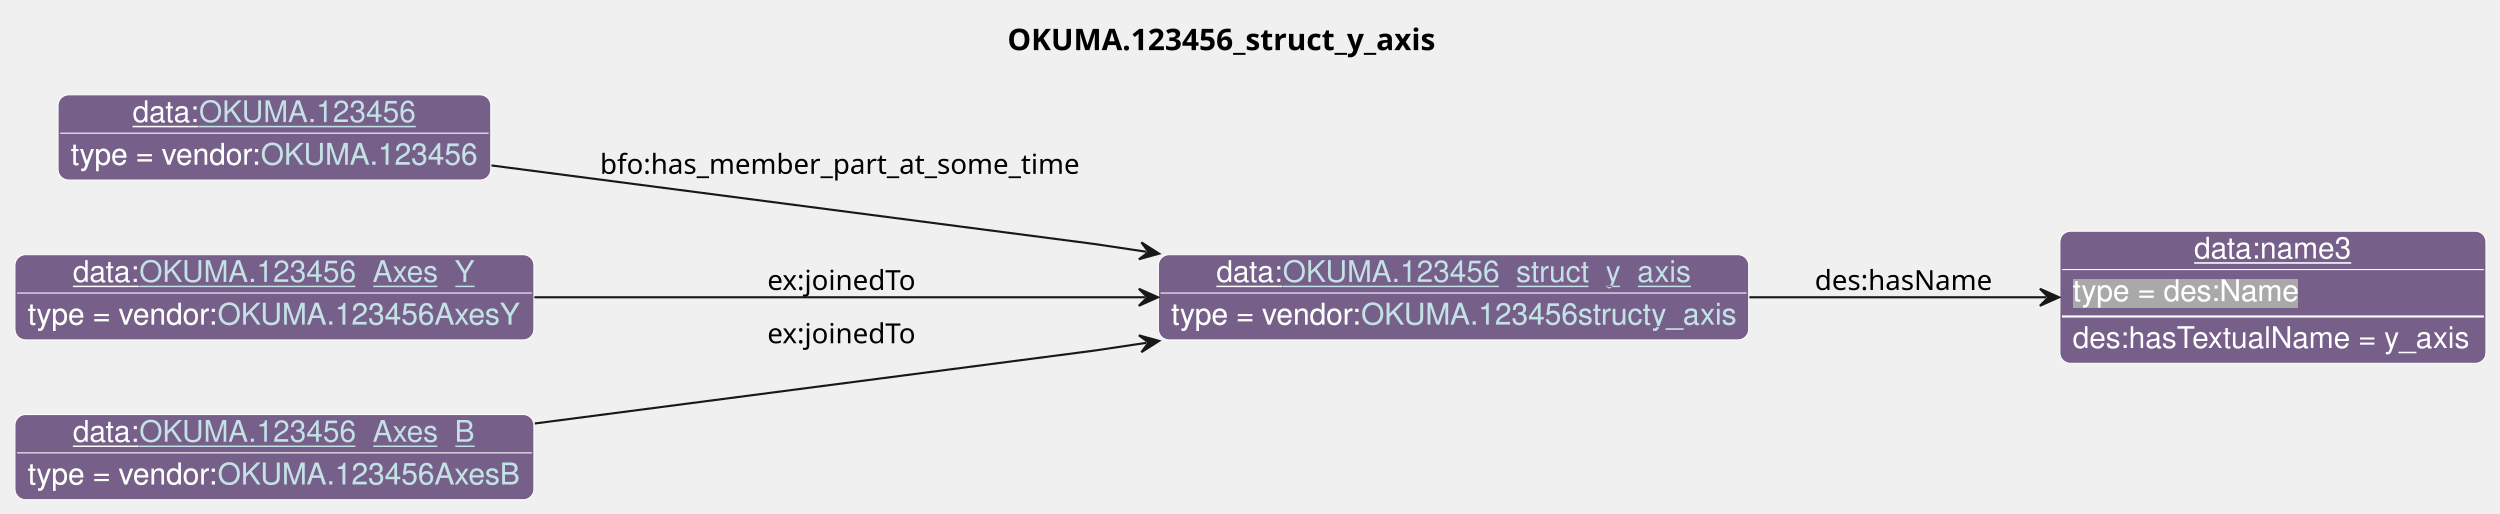
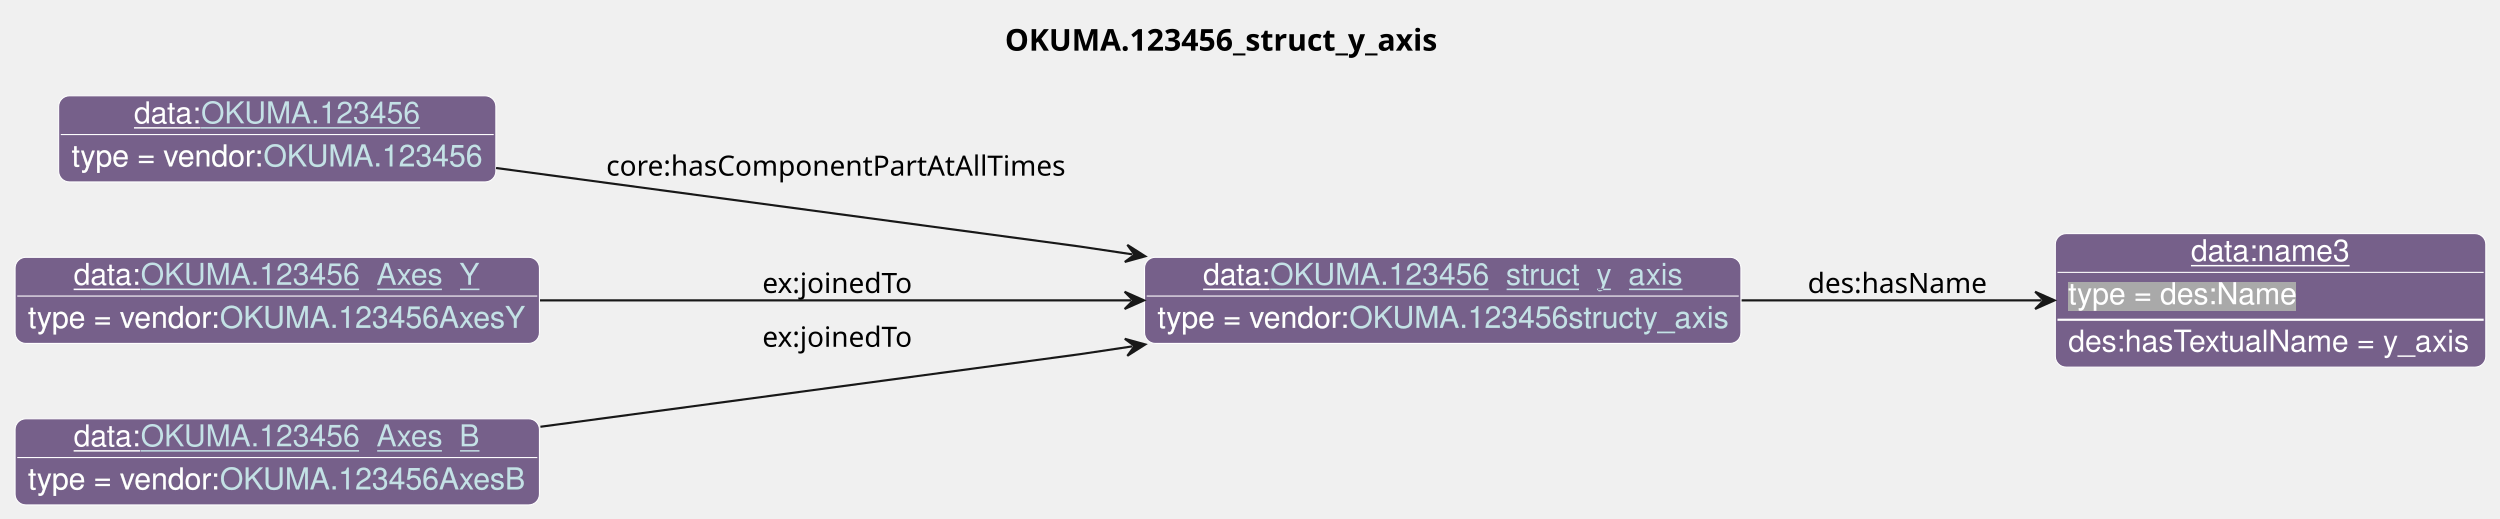
- <svg xmlns="http://www.w3.org/2000/svg" xmlns:xlink="http://www.w3.org/1999/xlink" contentStyleType="text/css" data-diagram-type="CLASS" height="241px" preserveAspectRatio="none" style="width:1173px;height:241px;background:#FFFFFF;" version="1.1" viewBox="0 0 1173 241" width="1173px" zoomAndPan="magnify">
+ <svg xmlns="http://www.w3.org/2000/svg" xmlns:xlink="http://www.w3.org/1999/xlink" contentStyleType="text/css" data-diagram-type="CLASS" height="241px" preserveAspectRatio="none" style="width:1161px;height:241px;background:#FFFFFF;" version="1.1" viewBox="0 0 1161 241" width="1161px" zoomAndPan="magnify">
  <defs>
-     <filter height="1" id="b1naj5z16e71ta0" width="1" x="0" y="0">
+     <filter height="1" id="b3mz0tgx39tmy0" width="1" x="0" y="0">
      <feFlood flood-color="#76608A" result="flood" />
      <feComposite in="SourceGraphic" in2="flood" operator="over" />
    </filter>
-     <filter height="1" id="b1naj5z16e71ta1" width="1" x="0" y="0">
+     <filter height="1" id="b3mz0tgx39tmy1" width="1" x="0" y="0">
      <feFlood flood-color="#A9A9A9" result="flood" />
      <feComposite in="SourceGraphic" in2="flood" operator="over" />
    </filter>
  </defs>
  <g>
    <g class="title" data-source-line="13">
-       <text fill="#000000" font-family="sans-serif" font-size="14" font-weight="bold" lengthAdjust="spacing" textLength="214.067" x="472.675" y="23.535">OKUMA.123456_struct_y_axis</text>
+       <text fill="#000000" font-family="sans-serif" font-size="14" font-weight="bold" lengthAdjust="spacing" textLength="214.067" x="466.675" y="23.535">OKUMA.123456_struct_y_axis</text>
    </g>
    <g class="entity" data-entity="o0" data-source-line="131" data-uid="ent0002" id="entity_o0">
-       <rect fill="#76608A" height="40" rx="5" ry="5" style="stroke:#FFFFFF;stroke-width:0.5;" width="276.968" x="543.52" y="119.488" />
-       <text fill="#FFFFFF" font-family="Helvetica" font-size="14" lengthAdjust="spacing" text-decoration="underline" textLength="31.138" x="570.722" y="132.269">data:</text>
+       <rect fill="#76608A" height="40" rx="5" ry="5" style="stroke:#FFFFFF;stroke-width:0.5;" width="276.968" x="531.52" y="119.488" />
+       <text fill="#FFFFFF" font-family="Helvetica" font-size="14" lengthAdjust="spacing" text-decoration="underline" textLength="31.138" x="558.722" y="132.269">data:</text>
      <a href="./OKUMA.123456_struct_y_axis.html" target="_top" title="./OKUMA.123456_struct_y_axis.html" xlink:actuate="onRequest" xlink:href="./OKUMA.123456_struct_y_axis.html" xlink:show="new" xlink:title="./OKUMA.123456_struct_y_axis.html" xlink:type="simple">
-         <text fill="#C4E1E6" font-family="Helvetica" font-size="14" lengthAdjust="spacing" text-decoration="underline" textLength="191.427" x="601.859" y="132.269">OKUMA.123456_struct_y_axis</text>
+         <text fill="#C4E1E6" font-family="Helvetica" font-size="14" lengthAdjust="spacing" text-decoration="underline" textLength="191.427" x="589.859" y="132.269">OKUMA.123456_struct_y_axis</text>
      </a>
-       <line style="stroke:#FFFFFF;stroke-width:0.5;" x1="544.52" x2="819.488" y1="137.488" y2="137.488" />
-       <text fill="#FFFFFF" filter="url(#b1naj5z16e71ta0)" font-family="Helvetica" font-size="14" lengthAdjust="spacing" textLength="89.113" x="549.52" y="152.269">type = vendor:</text>
+       <line style="stroke:#FFFFFF;stroke-width:0.5;" x1="532.52" x2="807.488" y1="137.488" y2="137.488" />
+       <text fill="#FFFFFF" filter="url(#b3mz0tgx39tmy0)" font-family="Helvetica" font-size="14" lengthAdjust="spacing" textLength="89.113" x="537.52" y="152.269">type = vendor:</text>
      <a href="../OKUMA.html#OKUMA.123456structy_axis" target="_top" title="../OKUMA.html#OKUMA.123456structy_axis" xlink:actuate="onRequest" xlink:href="../OKUMA.html#OKUMA.123456structy_axis" xlink:show="new" xlink:title="../OKUMA.html#OKUMA.123456structy_axis" xlink:type="simple">
-         <text fill="#C4E1E6" filter="url(#b1naj5z16e71ta0)" font-family="Helvetica" font-size="14" lengthAdjust="spacing" textLength="175.855" x="638.633" y="152.269">OKUMA.123456structy_axis</text>
-         <line style="stroke:#76608A;stroke-width:0.5;" x1="638.633" x2="814.488" y1="153.269" y2="153.269" />
+         <text fill="#C4E1E6" filter="url(#b3mz0tgx39tmy0)" font-family="Helvetica" font-size="14" lengthAdjust="spacing" textLength="175.855" x="626.633" y="152.269">OKUMA.123456structy_axis</text>
+         <line style="stroke:#76608A;stroke-width:0.5;" x1="626.633" x2="802.488" y1="153.269" y2="153.269" />
      </a>
    </g>
    <g class="entity" data-entity="o1" data-source-line="131" data-uid="ent0003" id="entity_o1">
-       <rect fill="#76608A" height="62" rx="5" ry="5" style="stroke:#FFFFFF;stroke-width:0.5;" width="199.927" x="966.49" y="108.488" />
-       <text fill="#FFFFFF" font-family="Helvetica" font-size="14" lengthAdjust="spacing" text-decoration="underline" textLength="73.944" x="1029.481" y="121.269">data:name3</text>
-       <line style="stroke:#FFFFFF;stroke-width:0.5;" x1="967.49" x2="1165.417" y1="126.488" y2="126.488" />
-       <text fill="#FFFFFF" filter="url(#b1naj5z16e71ta1)" font-family="Helvetica" font-size="14" lengthAdjust="spacing" textLength="106.224" x="972.49" y="141.269">type = des:Name</text>
-       <line style="stroke:#FFFFFF;stroke-width:1;" x1="967.49" x2="1165.417" y1="148.488" y2="148.488" />
-       <text fill="#FFFFFF" font-family="Helvetica" font-size="14" lengthAdjust="spacing" textLength="187.927" x="972.49" y="163.269">des:hasTextualName = y_axis</text>
+       <rect fill="#76608A" height="62" rx="5" ry="5" style="stroke:#FFFFFF;stroke-width:0.5;" width="199.927" x="954.49" y="108.488" />
+       <text fill="#FFFFFF" font-family="Helvetica" font-size="14" lengthAdjust="spacing" text-decoration="underline" textLength="73.944" x="1017.481" y="121.269">data:name3</text>
+       <line style="stroke:#FFFFFF;stroke-width:0.5;" x1="955.49" x2="1153.417" y1="126.488" y2="126.488" />
+       <text fill="#FFFFFF" filter="url(#b3mz0tgx39tmy1)" font-family="Helvetica" font-size="14" lengthAdjust="spacing" textLength="106.224" x="960.49" y="141.269">type = des:Name</text>
+       <line style="stroke:#FFFFFF;stroke-width:1;" x1="955.49" x2="1153.417" y1="148.488" y2="148.488" />
+       <text fill="#FFFFFF" font-family="Helvetica" font-size="14" lengthAdjust="spacing" textLength="187.927" x="960.49" y="163.269">des:hasTextualName = y_axis</text>
    </g>
    <g class="entity" data-entity="o2" data-source-line="131" data-uid="ent0004" id="entity_o2">
      <rect fill="#76608A" height="40" rx="5" ry="5" style="stroke:#FFFFFF;stroke-width:0.5;" width="203.058" x="27.23" y="44.488" />
      <text fill="#FFFFFF" font-family="Helvetica" font-size="14" lengthAdjust="spacing" text-decoration="underline" textLength="31.138" x="62.218" y="57.269">data:</text>
      <a href="./OKUMA.123456.html" target="_top" title="./OKUMA.123456.html" xlink:actuate="onRequest" xlink:href="./OKUMA.123456.html" xlink:show="new" xlink:title="./OKUMA.123456.html" xlink:type="simple">
        <text fill="#C4E1E6" font-family="Helvetica" font-size="14" lengthAdjust="spacing" text-decoration="underline" textLength="101.944" x="93.356" y="57.269">OKUMA.123456</text>
      </a>
      <line style="stroke:#FFFFFF;stroke-width:0.5;" x1="28.23" x2="229.288" y1="62.488" y2="62.488" />
-       <text fill="#FFFFFF" filter="url(#b1naj5z16e71ta0)" font-family="Helvetica" font-size="14" lengthAdjust="spacing" textLength="89.113" x="33.23" y="77.269">type = vendor:</text>
+       <text fill="#FFFFFF" filter="url(#b3mz0tgx39tmy0)" font-family="Helvetica" font-size="14" lengthAdjust="spacing" textLength="89.113" x="33.23" y="77.269">type = vendor:</text>
      <a href="../OKUMA.html#OKUMA.123456" target="_top" title="../OKUMA.html#OKUMA.123456" xlink:actuate="onRequest" xlink:href="../OKUMA.html#OKUMA.123456" xlink:show="new" xlink:title="../OKUMA.html#OKUMA.123456" xlink:type="simple">
-         <text fill="#C4E1E6" filter="url(#b1naj5z16e71ta0)" font-family="Helvetica" font-size="14" lengthAdjust="spacing" textLength="101.944" x="122.343" y="77.269">OKUMA.123456</text>
+         <text fill="#C4E1E6" filter="url(#b3mz0tgx39tmy0)" font-family="Helvetica" font-size="14" lengthAdjust="spacing" textLength="101.944" x="122.343" y="77.269">OKUMA.123456</text>
        <line style="stroke:#76608A;stroke-width:0.5;" x1="122.343" x2="224.288" y1="78.269" y2="78.269" />
      </a>
    </g>
    <g class="entity" data-entity="o3" data-source-line="131" data-uid="ent0005" id="entity_o3">
      <rect fill="#76608A" height="40" rx="5" ry="5" style="stroke:#FFFFFF;stroke-width:0.5;" width="243.519" x="7" y="119.488" />
      <text fill="#FFFFFF" font-family="Helvetica" font-size="14" lengthAdjust="spacing" text-decoration="underline" textLength="31.138" x="34.202" y="132.269">data:</text>
      <a href="./OKUMA.123456_Axes_Y.html" target="_top" title="./OKUMA.123456_Axes_Y.html" xlink:actuate="onRequest" xlink:href="./OKUMA.123456_Axes_Y.html" xlink:show="new" xlink:title="./OKUMA.123456_Axes_Y.html" xlink:type="simple">
        <text fill="#C4E1E6" font-family="Helvetica" font-size="14" lengthAdjust="spacing" text-decoration="underline" textLength="157.978" x="65.339" y="132.269">OKUMA.123456_Axes_Y</text>
      </a>
      <line style="stroke:#FFFFFF;stroke-width:0.5;" x1="8" x2="249.519" y1="137.488" y2="137.488" />
-       <text fill="#FFFFFF" filter="url(#b1naj5z16e71ta0)" font-family="Helvetica" font-size="14" lengthAdjust="spacing" textLength="89.113" x="13" y="152.269">type = vendor:</text>
+       <text fill="#FFFFFF" filter="url(#b3mz0tgx39tmy0)" font-family="Helvetica" font-size="14" lengthAdjust="spacing" textLength="89.113" x="13" y="152.269">type = vendor:</text>
      <a href="../OKUMA.html#OKUMA.123456AxesY" target="_top" title="../OKUMA.html#OKUMA.123456AxesY" xlink:actuate="onRequest" xlink:href="../OKUMA.html#OKUMA.123456AxesY" xlink:show="new" xlink:title="../OKUMA.html#OKUMA.123456AxesY" xlink:type="simple">
-         <text fill="#C4E1E6" filter="url(#b1naj5z16e71ta0)" font-family="Helvetica" font-size="14" lengthAdjust="spacing" textLength="142.406" x="102.113" y="152.269">OKUMA.123456AxesY</text>
+         <text fill="#C4E1E6" filter="url(#b3mz0tgx39tmy0)" font-family="Helvetica" font-size="14" lengthAdjust="spacing" textLength="142.406" x="102.113" y="152.269">OKUMA.123456AxesY</text>
        <line style="stroke:#76608A;stroke-width:0.5;" x1="102.113" x2="244.519" y1="153.269" y2="153.269" />
      </a>
    </g>
    <g class="entity" data-entity="o4" data-source-line="131" data-uid="ent0006" id="entity_o4">
      <rect fill="#76608A" height="40" rx="5" ry="5" style="stroke:#FFFFFF;stroke-width:0.5;" width="243.519" x="7" y="194.488" />
      <text fill="#FFFFFF" font-family="Helvetica" font-size="14" lengthAdjust="spacing" text-decoration="underline" textLength="31.138" x="34.202" y="207.269">data:</text>
      <a href="./OKUMA.123456_Axes_B.html" target="_top" title="./OKUMA.123456_Axes_B.html" xlink:actuate="onRequest" xlink:href="./OKUMA.123456_Axes_B.html" xlink:show="new" xlink:title="./OKUMA.123456_Axes_B.html" xlink:type="simple">
        <text fill="#C4E1E6" font-family="Helvetica" font-size="14" lengthAdjust="spacing" text-decoration="underline" textLength="157.978" x="65.339" y="207.269">OKUMA.123456_Axes_B</text>
      </a>
      <line style="stroke:#FFFFFF;stroke-width:0.5;" x1="8" x2="249.519" y1="212.488" y2="212.488" />
-       <text fill="#FFFFFF" filter="url(#b1naj5z16e71ta0)" font-family="Helvetica" font-size="14" lengthAdjust="spacing" textLength="89.113" x="13" y="227.269">type = vendor:</text>
+       <text fill="#FFFFFF" filter="url(#b3mz0tgx39tmy0)" font-family="Helvetica" font-size="14" lengthAdjust="spacing" textLength="89.113" x="13" y="227.269">type = vendor:</text>
      <a href="../OKUMA.html#OKUMA.123456AxesB" target="_top" title="../OKUMA.html#OKUMA.123456AxesB" xlink:actuate="onRequest" xlink:href="../OKUMA.html#OKUMA.123456AxesB" xlink:show="new" xlink:title="../OKUMA.html#OKUMA.123456AxesB" xlink:type="simple">
-         <text fill="#C4E1E6" filter="url(#b1naj5z16e71ta0)" font-family="Helvetica" font-size="14" lengthAdjust="spacing" textLength="142.406" x="102.113" y="227.269">OKUMA.123456AxesB</text>
+         <text fill="#C4E1E6" filter="url(#b3mz0tgx39tmy0)" font-family="Helvetica" font-size="14" lengthAdjust="spacing" textLength="142.406" x="102.113" y="227.269">OKUMA.123456AxesB</text>
        <line style="stroke:#76608A;stroke-width:0.5;" x1="102.113" x2="244.519" y1="228.269" y2="228.269" />
      </a>
    </g>
    <g class="link" data-entity-1="o0" data-entity-2="o1" data-source-line="195" data-uid="lnk7" id="link_o0_o1">
-       <path codeLine="195" d="M820.81,139.488 C868.86,139.488 915.81,139.488 960.12,139.488" fill="none" id="o0-to-o1" style="stroke:#181818;stroke-width:1;" />
-       <polygon fill="#181818" points="966.12,139.488,957.12,135.488,961.12,139.488,957.12,143.488,966.12,139.488" style="stroke:#181818;stroke-width:1;" />
-       <text fill="#000000" font-family="sans-serif" font-size="13" lengthAdjust="spacing" textLength="84.202" x="851.49" y="136.057">des:hasName</text>
+       <path codeLine="195" d="M808.81,139.488 C856.86,139.488 903.81,139.488 948.12,139.488" fill="none" id="o0-to-o1" style="stroke:#181818;stroke-width:1;" />
+       <polygon fill="#181818" points="954.12,139.488,945.12,135.488,949.12,139.488,945.12,143.488,954.12,139.488" style="stroke:#181818;stroke-width:1;" />
+       <text fill="#000000" font-family="sans-serif" font-size="13" lengthAdjust="spacing" textLength="84.202" x="839.49" y="136.057">des:hasName</text>
    </g>
    <g class="link" data-entity-1="o2" data-entity-2="o0" data-source-line="195" data-uid="lnk8" id="link_o2_o0">
-       <path codeLine="195" d="M230.59,77.628 C344.29,92.438 513.52,114.488 513.52,114.488 C513.52,114.488 519.926,115.441 537.916,118.131" fill="none" id="o2-to-o0" style="stroke:#181818;stroke-width:1;" />
-       <polygon fill="#181818" points="543.85,119.018,535.54,113.731,538.905,118.279,534.357,121.643,543.85,119.018" style="stroke:#181818;stroke-width:1;" />
-       <text fill="#000000" font-family="sans-serif" font-size="13" lengthAdjust="spacing" textLength="231.27" x="281.52" y="81.577">bfo:has_member_part_at_some_time</text>
+       <path codeLine="195" d="M230.36,78.018 C340.46,92.828 501.52,114.488 501.52,114.488 C501.52,114.488 507.926,115.441 525.916,118.131" fill="none" id="o2-to-o0" style="stroke:#181818;stroke-width:1;" />
+       <polygon fill="#181818" points="531.85,119.018,523.54,113.731,526.905,118.279,522.357,121.643,531.85,119.018" style="stroke:#181818;stroke-width:1;" />
+       <text fill="#000000" font-family="sans-serif" font-size="13" lengthAdjust="spacing" textLength="219.565" x="281.52" y="81.577">core:hasComponentPartAtAllTimes</text>
    </g>
    <g class="link" data-entity-1="o3" data-entity-2="o0" data-source-line="195" data-uid="lnk9" id="link_o3_o0">
-       <path codeLine="195" d="M250.73,139.488 C337.1,139.488 447.41,139.488 537.33,139.488" fill="none" id="o3-to-o0" style="stroke:#181818;stroke-width:1;" />
-       <polygon fill="#181818" points="543.33,139.488,534.33,135.488,538.33,139.488,534.33,143.488,543.33,139.488" style="stroke:#181818;stroke-width:1;" />
-       <text fill="#000000" font-family="sans-serif" font-size="13" lengthAdjust="spacing" textLength="74.725" x="360.02" y="136.057">ex:joinedTo</text>
+       <path codeLine="195" d="M250.78,139.488 C334,139.488 438.68,139.488 525.28,139.488" fill="none" id="o3-to-o0" style="stroke:#181818;stroke-width:1;" />
+       <polygon fill="#181818" points="531.28,139.488,522.28,135.488,526.28,139.488,522.28,143.488,531.28,139.488" style="stroke:#181818;stroke-width:1;" />
+       <text fill="#000000" font-family="sans-serif" font-size="13" lengthAdjust="spacing" textLength="74.725" x="354.02" y="136.057">ex:joinedTo</text>
    </g>
    <g class="link" data-entity-1="o4" data-entity-2="o0" data-source-line="195" data-uid="lnk10" id="link_o4_o0">
-       <path codeLine="195" d="M250.92,198.698 C363.38,184.048 513.52,164.488 513.52,164.488 C513.52,164.488 519.926,163.536 537.916,160.846" fill="none" id="o4-to-o0" style="stroke:#181818;stroke-width:1;" />
-       <polygon fill="#181818" points="543.85,159.958,534.357,157.333,538.905,160.698,535.54,165.245,543.85,159.958" style="stroke:#181818;stroke-width:1;" />
-       <text fill="#000000" font-family="sans-serif" font-size="13" lengthAdjust="spacing" textLength="74.725" x="360.02" y="161.057">ex:joinedTo</text>
+       <path codeLine="195" d="M250.97,198.188 C359.46,183.598 501.52,164.488 501.52,164.488 C501.52,164.488 507.926,163.536 525.916,160.846" fill="none" id="o4-to-o0" style="stroke:#181818;stroke-width:1;" />
+       <polygon fill="#181818" points="531.85,159.958,522.357,157.333,526.905,160.698,523.54,165.245,531.85,159.958" style="stroke:#181818;stroke-width:1;" />
+       <text fill="#000000" font-family="sans-serif" font-size="13" lengthAdjust="spacing" textLength="74.725" x="354.02" y="161.057">ex:joinedTo</text>
    </g>
  </g>
</svg>
